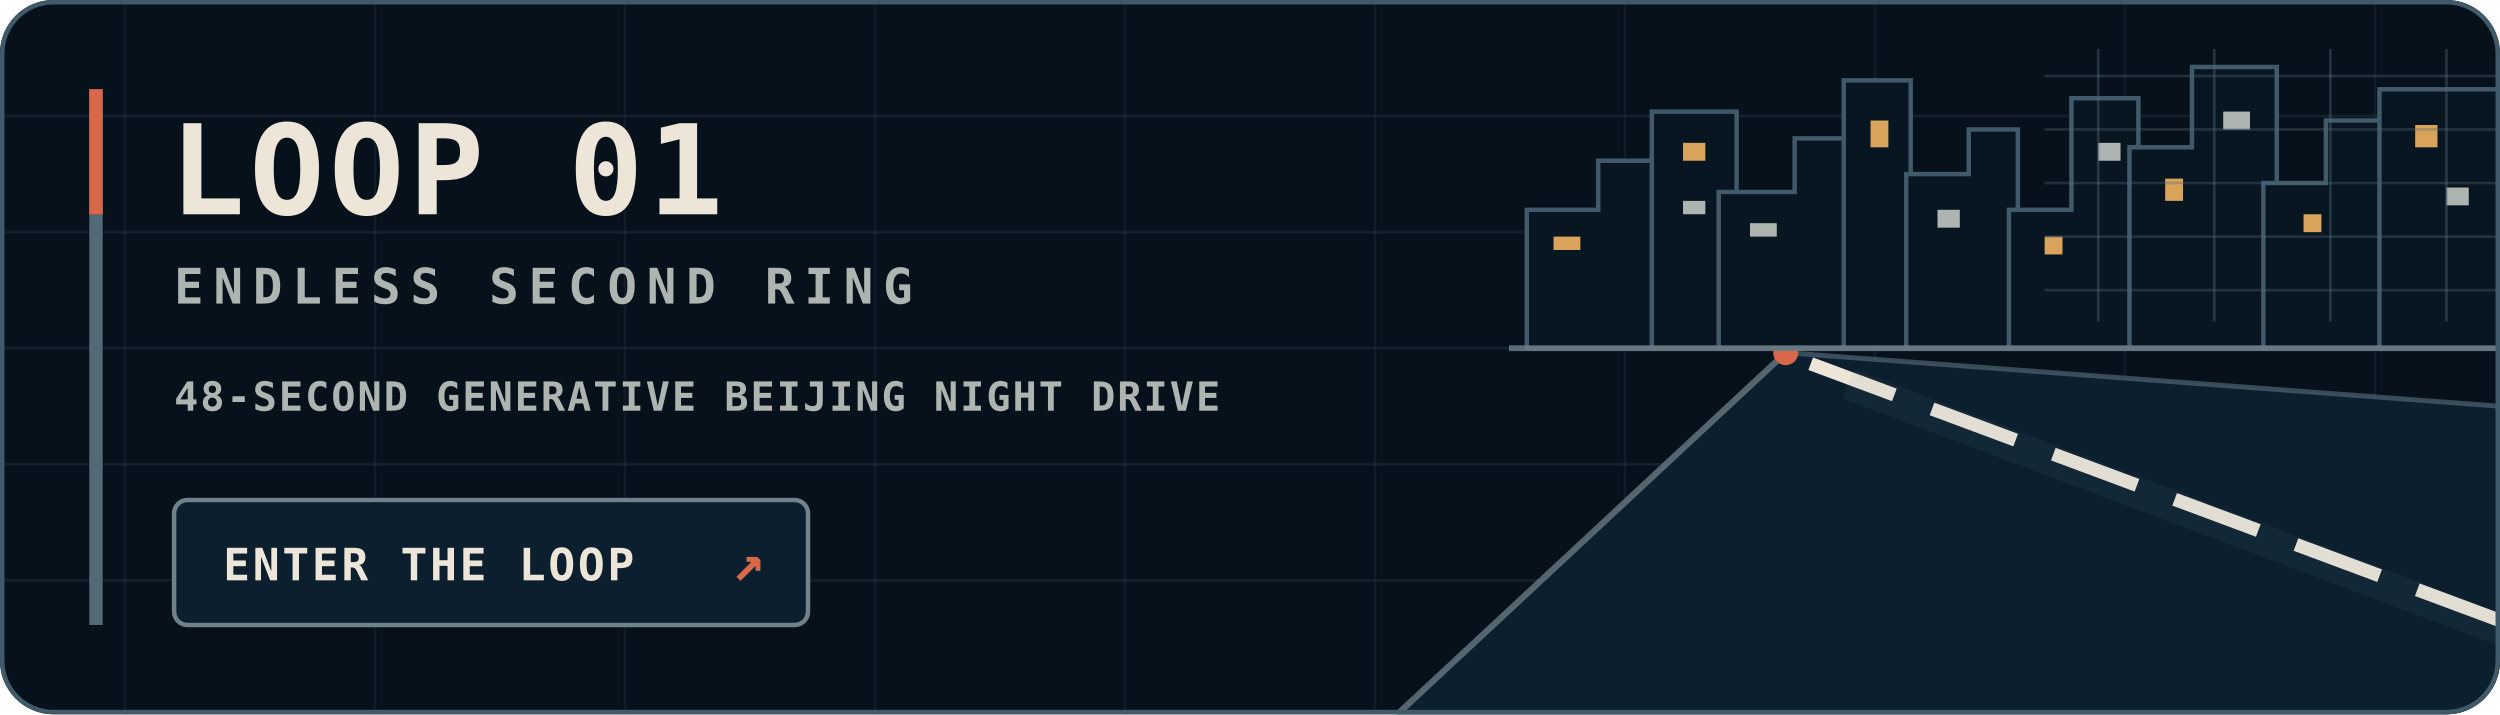
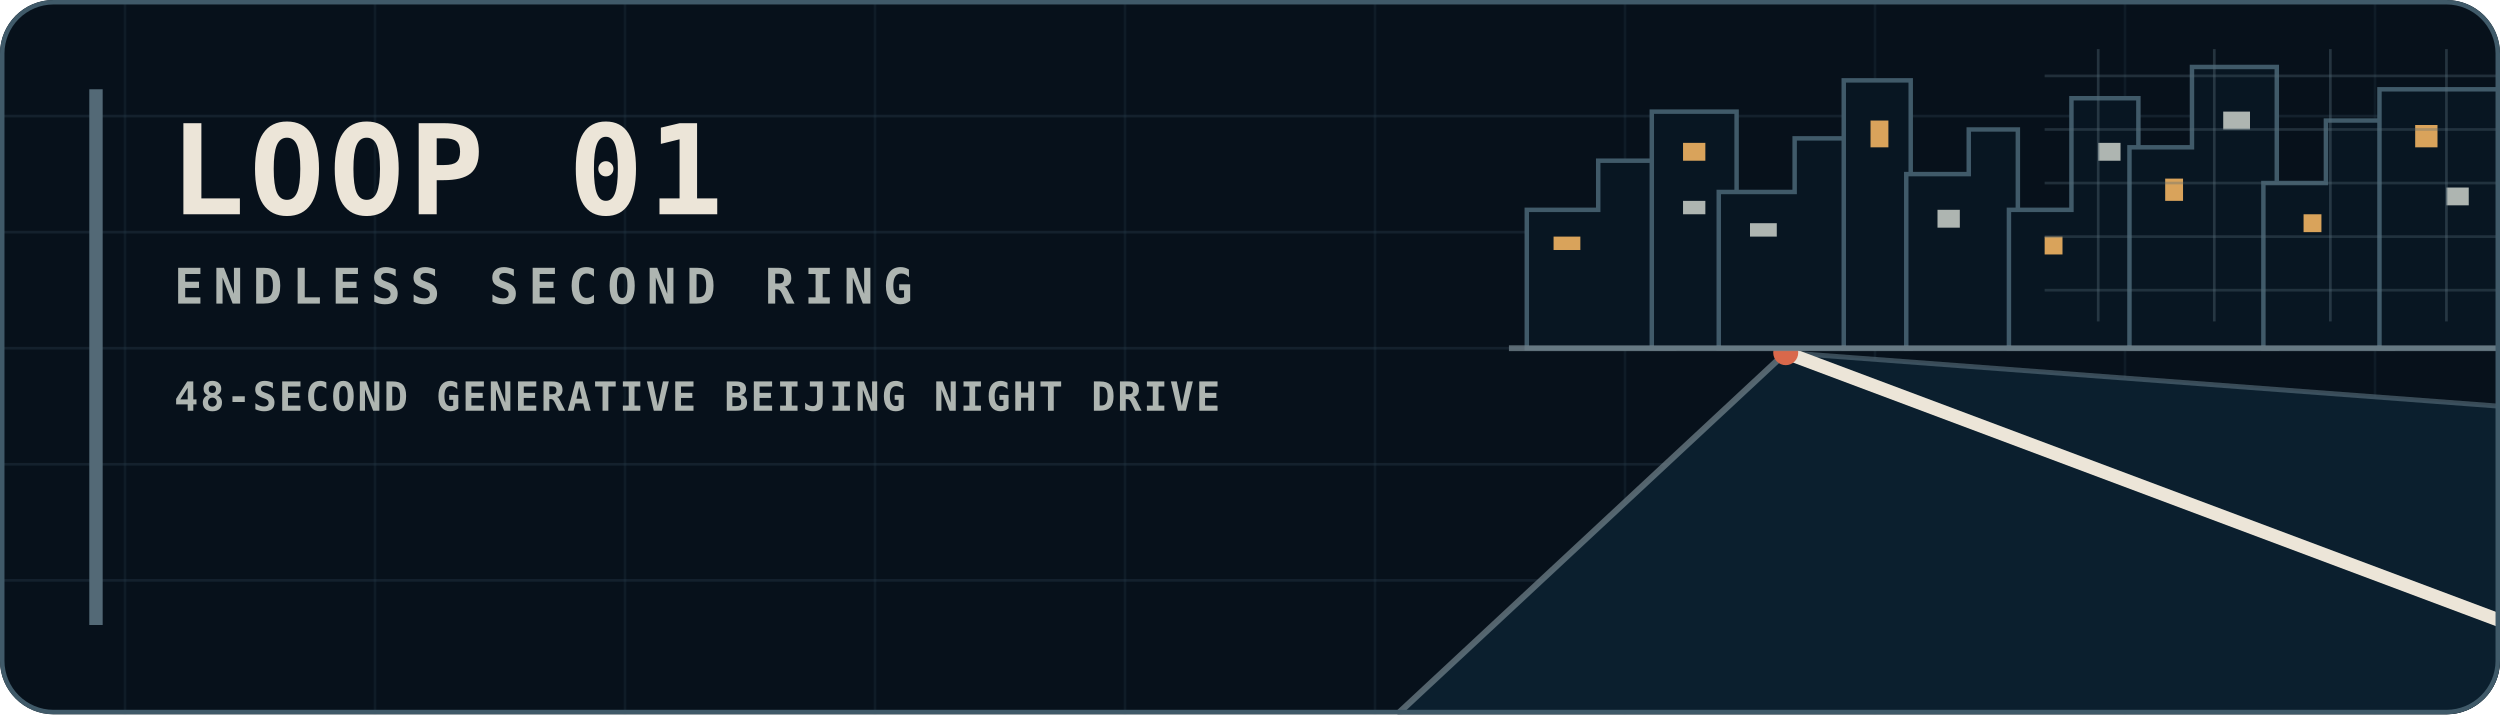
<svg xmlns="http://www.w3.org/2000/svg" width="560" height="160" viewBox="0 0 560 160" role="img" aria-labelledby="loop-card-title loop-card-desc">
  <defs>
    <clipPath id="frame">
      <rect width="560" height="160" rx="12" />
    </clipPath>
  </defs>
  <g clip-path="url(#frame)">
    <rect width="560" height="160" fill="#07111B" />
    <path d="M0 26H560M0 52H560M0 78H560M0 104H560M0 130H560" stroke="#2B4050" stroke-width=".6" opacity=".34" />
    <path d="M28 0V160M84 0V160M140 0V160M196 0V160M252 0V160M308 0V160M364 0V160M420 0V160M476 0V160M532 0V160" stroke="#233847" stroke-width=".6" opacity=".28" />
    <path d="M400 79 560 91V160H313Z" fill="#0B1F2E" />
-     <path d="M400 79 313 160" stroke="#71828B" stroke-width="1.4" opacity=".72" />
-     <path d="M400 79 560 91" stroke="#536976" stroke-width="1.1" opacity=".66" />
-     <path d="M407 82 560 139" stroke="#ECE5D8" stroke-width="3" stroke-dasharray="17 12" stroke-linecap="square" />
-     <path d="M414 86 560 141" stroke="#78909B" stroke-width="7" opacity=".08" />
-     <circle cx="400" cy="79" r="2.8" fill="#D9684B" />
+     <g id="loop-road-markings" fill="none">
+       <path d="M313 160L400 79" stroke="#71828B" stroke-width="1.4" opacity=".72" />
+       <path d="M560 91L400 79" stroke="#536976" stroke-width="1.1" opacity=".66" />
+       <path id="loop-road-carrier" d="M560 139L400 79" stroke="#ECE5D8" stroke-width="3" stroke-linecap="square" />
+     </g>
+     <circle id="loop-road-node" cx="400" cy="79" r="2.8" fill="#D9684B" />
    <g fill="#081622" stroke="#405A69" stroke-width="1">
      <path d="M342 78V47H358V36H375V78Z" />
      <path d="M370 78V25H389V78Z" />
      <path d="M385 78V43H402V31H414V78Z" />
      <path d="M413 78V18H428V78Z" />
      <path d="M427 78V39H441V29H452V78Z" />
      <path d="M450 78V47H464V22H479V78Z" />
      <path d="M477 78V33H491V15H510V78Z" />
      <path d="M507 78V41H521V27H536V78Z" />
      <path d="M533 78V20H560V78Z" />
    </g>
    <g fill="#D9A35B">
      <path d="M348 53H354V56H348ZM377 32H382V36H377ZM419 27H423V33H419ZM458 53H462V57H458ZM485 40H489V45H485ZM516 48H520V52H516ZM541 28H546V33H541Z" />
    </g>
    <g fill="#AEB5B1">
      <path d="M377 45H382V48H377ZM392 50H398V53H392ZM434 47H439V51H434ZM470 32H475V36H470ZM498 25H504V29H498ZM548 42H553V46H548Z" />
    </g>
    <path d="M338 78H560" stroke="#71828B" stroke-width="1.3" opacity=".78" />
    <path d="M470 11V72M496 11V72M522 11V72M548 11V72" stroke="#536976" stroke-width=".6" opacity=".4" />
    <path d="M458 17H560M458 29H560M458 41H560M458 53H560M458 65H560" stroke="#536976" stroke-width=".6" opacity=".34" />
    <rect x="20" y="20" width="3" height="120" fill="#536976" />
-     <rect x="20" y="20" width="3" height="28" fill="#D9684B" />
    <text x="38" y="48" fill="#ECE5D8" font-family="ui-monospace, SFMono-Regular, Menlo, Consolas, monospace" font-size="28" font-weight="800" letter-spacing="1">LOOP 01</text>
    <text x="39" y="68" fill="#AEB5B1" font-family="ui-monospace, SFMono-Regular, Menlo, Consolas, monospace" font-size="11" font-weight="700" letter-spacing="2.2">ENDLESS SECOND RING</text>
    <text x="39" y="92" fill="#AEB5B1" font-family="ui-monospace, SFMono-Regular, Menlo, Consolas, monospace" font-size="9" font-weight="600" letter-spacing=".45">48-SECOND GENERATIVE BEIJING NIGHT DRIVE</text>
-     <g transform="translate(39 112)" aria-label="ENTER THE LOOP ↗">
-       <rect width="142" height="28" rx="3" fill="#0B1F2E" stroke="#71828B" />
-       <text x="11" y="18" fill="#ECE5D8" font-family="ui-monospace, SFMono-Regular, Menlo, Consolas, monospace" font-size="10" font-weight="800" letter-spacing=".6">ENTER THE LOOP</text>
-       <text x="125" y="18" fill="#D9684B" font-family="ui-monospace, SFMono-Regular, Menlo, Consolas, monospace" font-size="12" font-weight="800">↗</text>
-     </g>
  </g>
  <rect x=".5" y=".5" width="559" height="159" rx="11.5" fill="none" stroke="#405A69" />
</svg>
